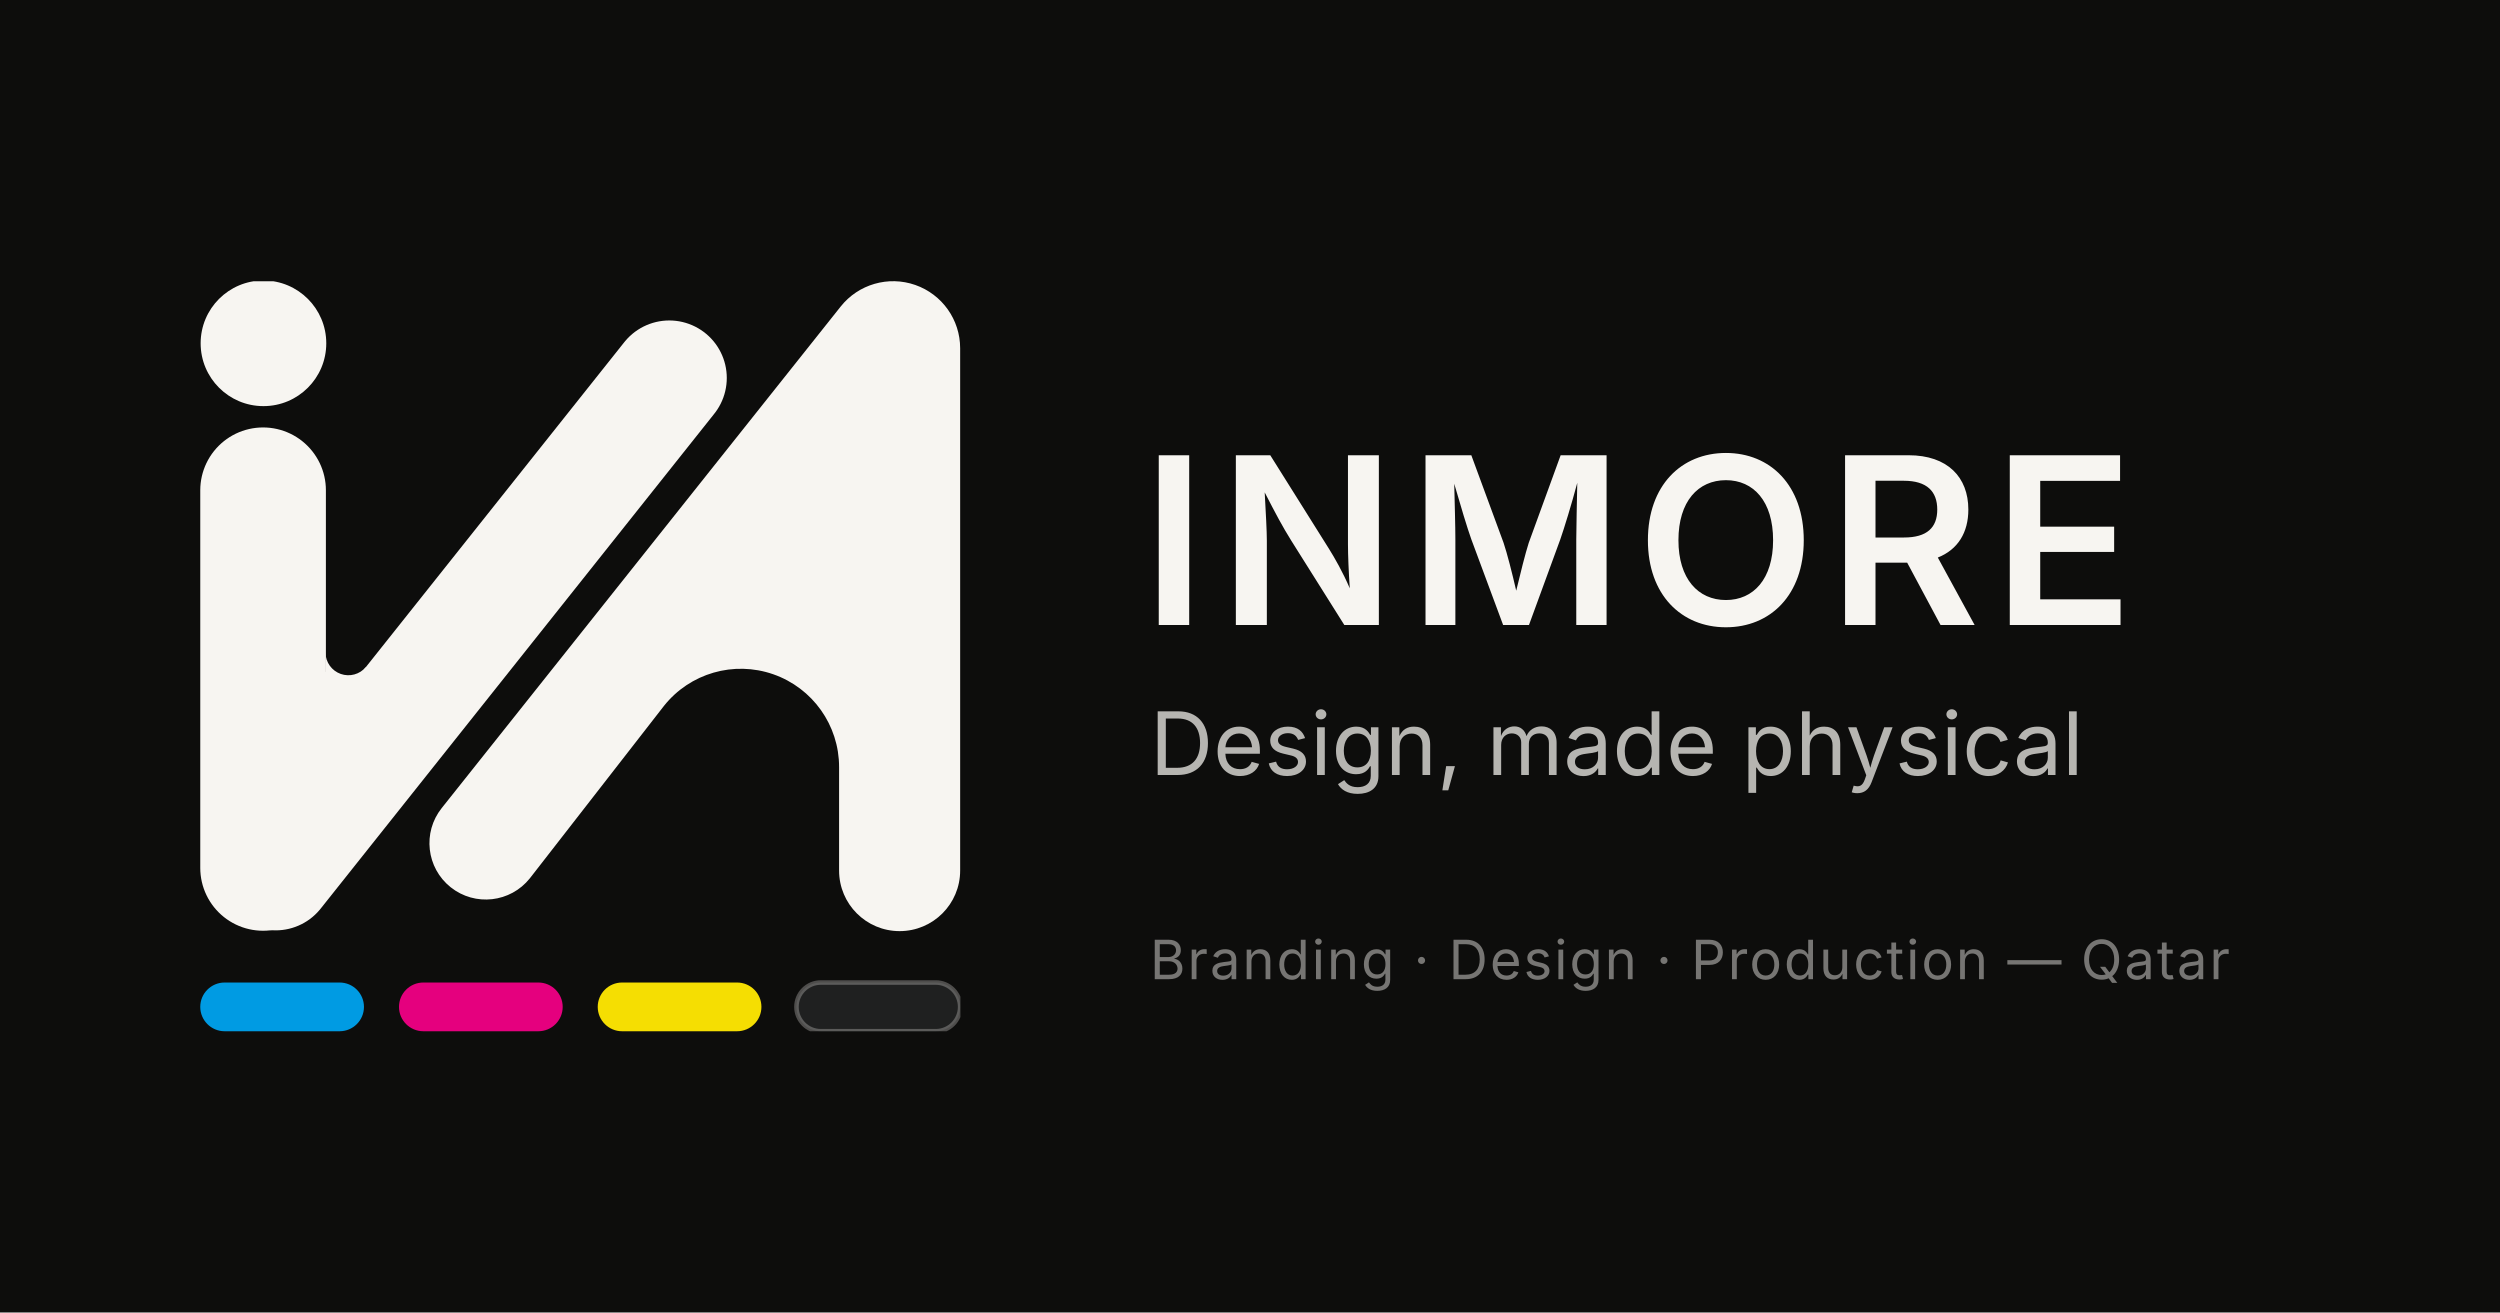
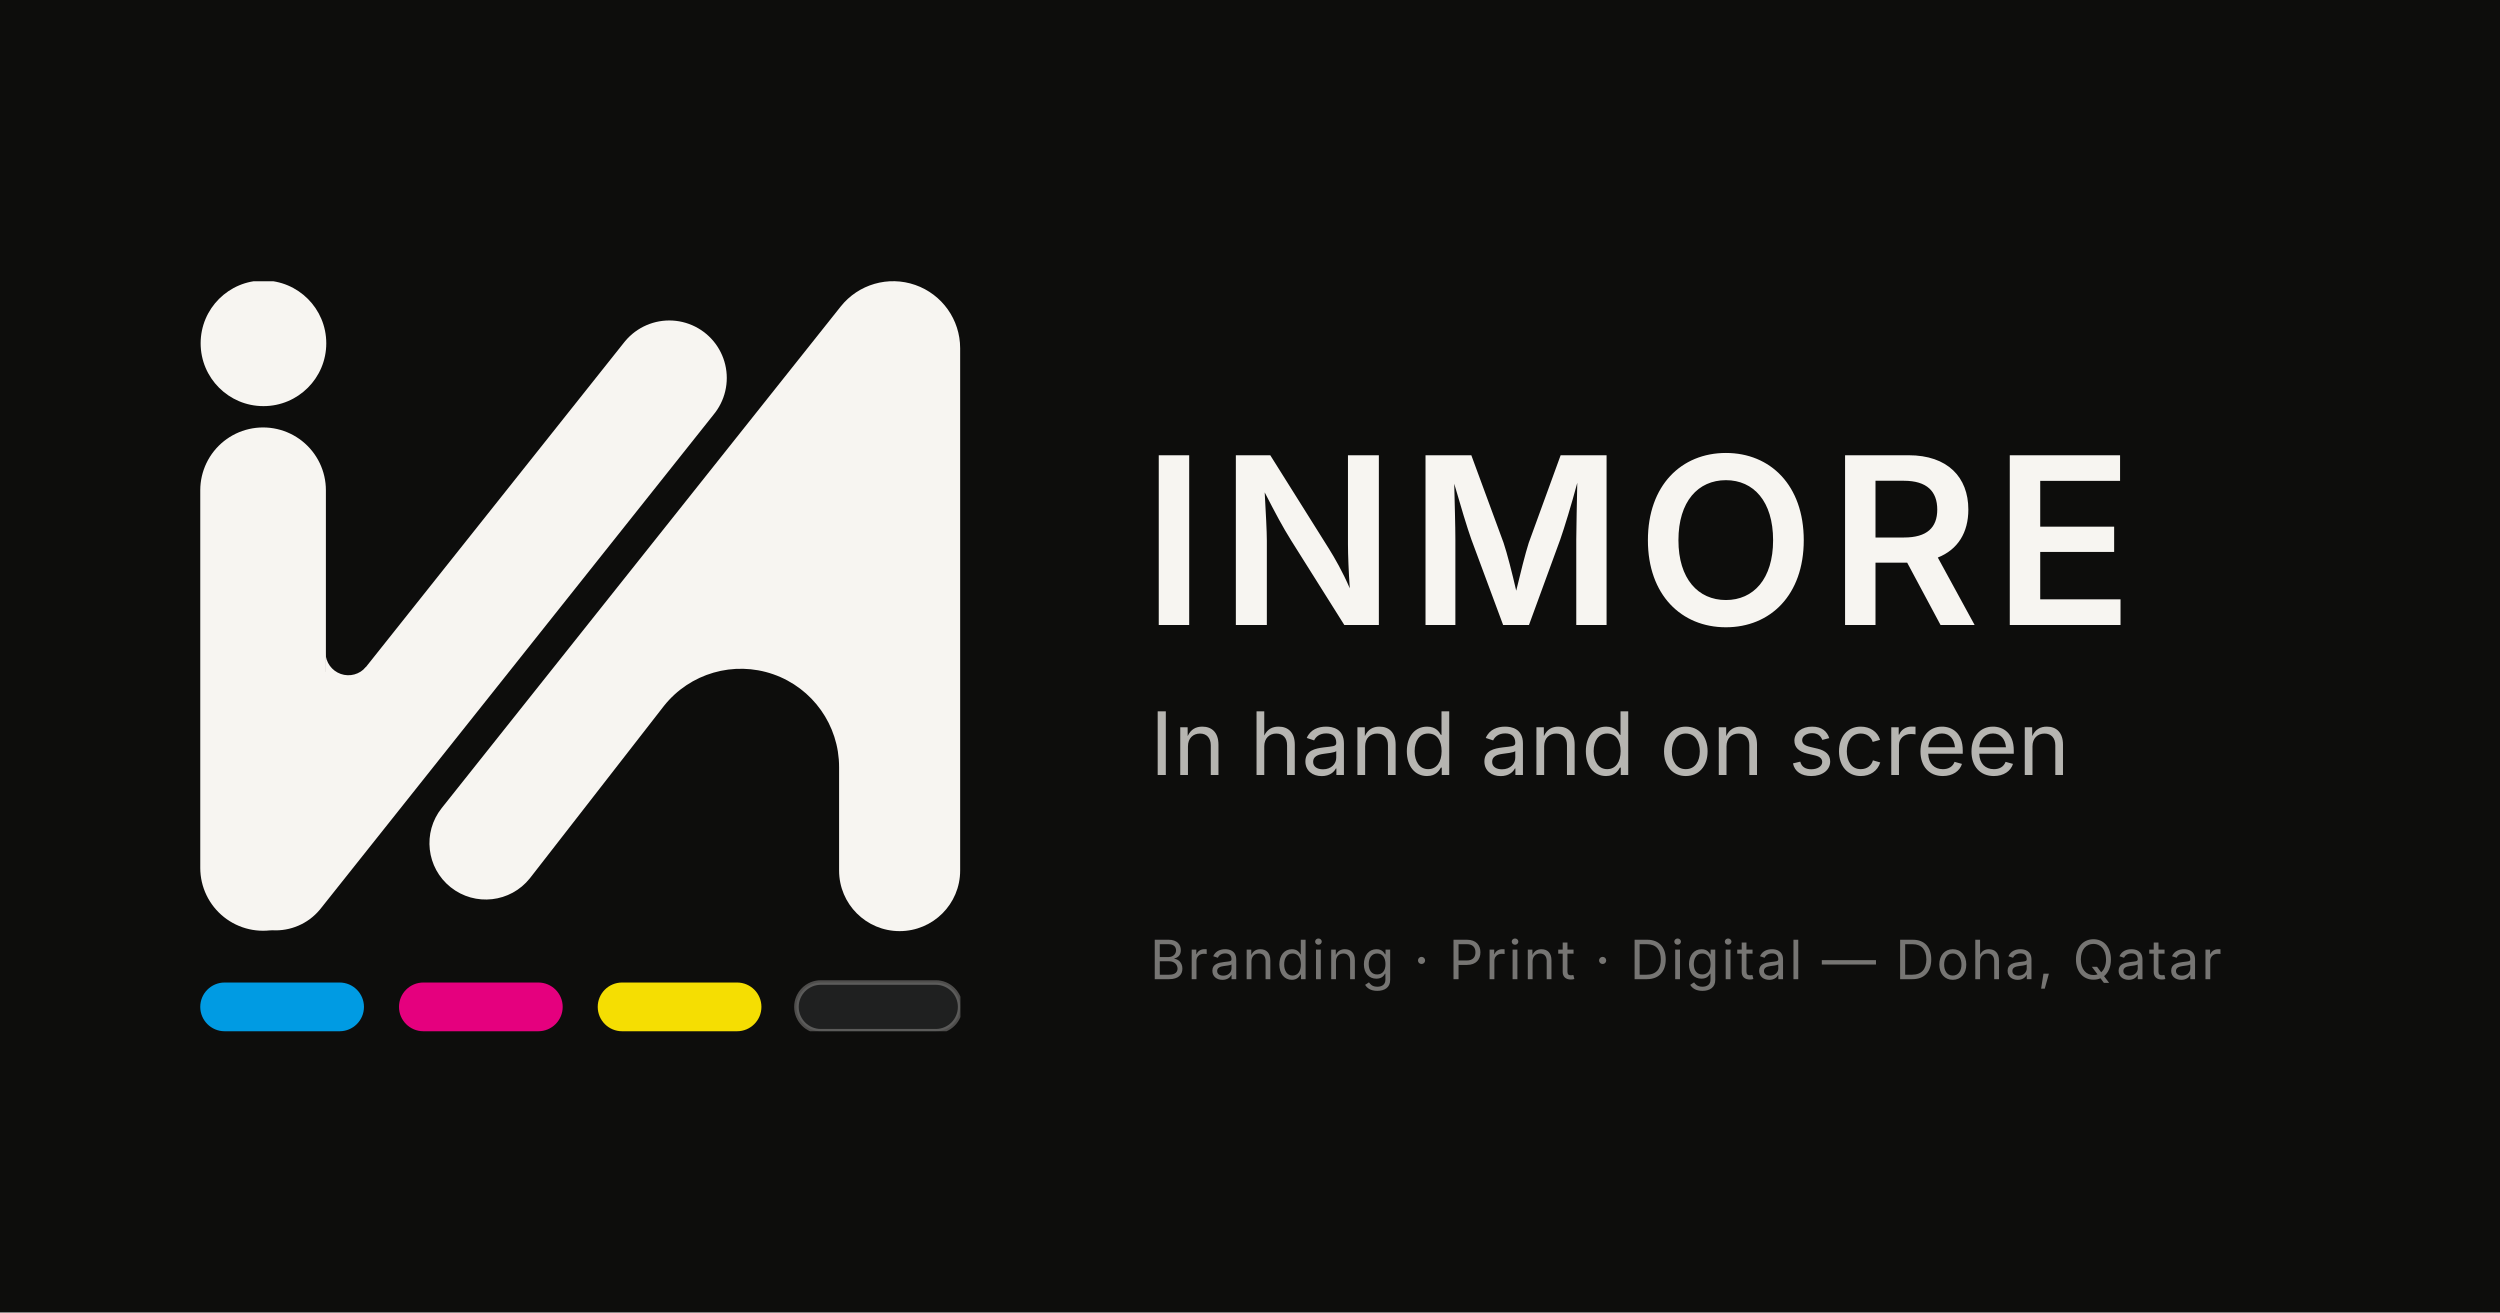
<svg xmlns="http://www.w3.org/2000/svg" width="1200" height="630" viewBox="0 0 1200 630">
  <rect width="1200" height="630" fill="#0d0d0c" />
  <svg x="96" y="135" width="365" height="360" viewBox="152 152 998 985" color="#f7f5f1">
    <g fill="currentColor">
      <circle cx="235" cy="233.5" r="82.5" />
      <path d="M316.5 640A30 30 0 0 0 369.5 658.7L370 720 316.5 740Z" />
      <rect x="310" y="665" width="10" height="65" />
      <path d="M993.1 185.2A88 88 0 0 1 1150 240V926A79.5 79.5 0 0 1 991 926V790A129 129 0 0 0 761 709.7L584.9 936.1A74 74 0 0 1 469.1 843.9Z" />
    </g>
    <g fill="none" stroke="currentColor" stroke-linecap="round">
      <path d="M234.5 426.5V922.5" stroke-width="165" />
      <path d="M251 929 768 279" stroke-width="151" />
    </g>
    <rect x="152" y="1073" width="215" height="64" rx="32" fill="#009be3" />
    <rect x="413" y="1073" width="215" height="64" rx="32" fill="#e5007e" />
    <rect x="674" y="1073" width="215" height="64" rx="32" fill="#f5de02" />
    <rect x="935" y="1073" width="215" height="64" rx="32" fill="#1f2020" stroke="#f7f5f1" stroke-opacity="0.28" stroke-width="6" />
  </svg>
  <g font-family="Inter, 'Segoe UI', Arial, sans-serif" fill="#f7f5f1">
    <text x="548" y="300" font-size="112" font-weight="600" letter-spacing="6">INMORE</text>
-     <text x="552" y="372" font-size="42" font-weight="400" fill-opacity="0.72">Design, made physical</text>
-     <text x="552" y="470" font-size="26" font-weight="400" fill-opacity="0.45" letter-spacing="1">Branding · Design · Production — Qatar</text>
+     <text x="552" y="372" font-size="42" font-weight="400" fill-opacity="0.72">In hand and on screen</text>
+     <text x="552" y="470" font-size="26" font-weight="400" fill-opacity="0.45" letter-spacing="1">Branding · Print · Digital — Doha, Qatar</text>
  </g>
</svg>
